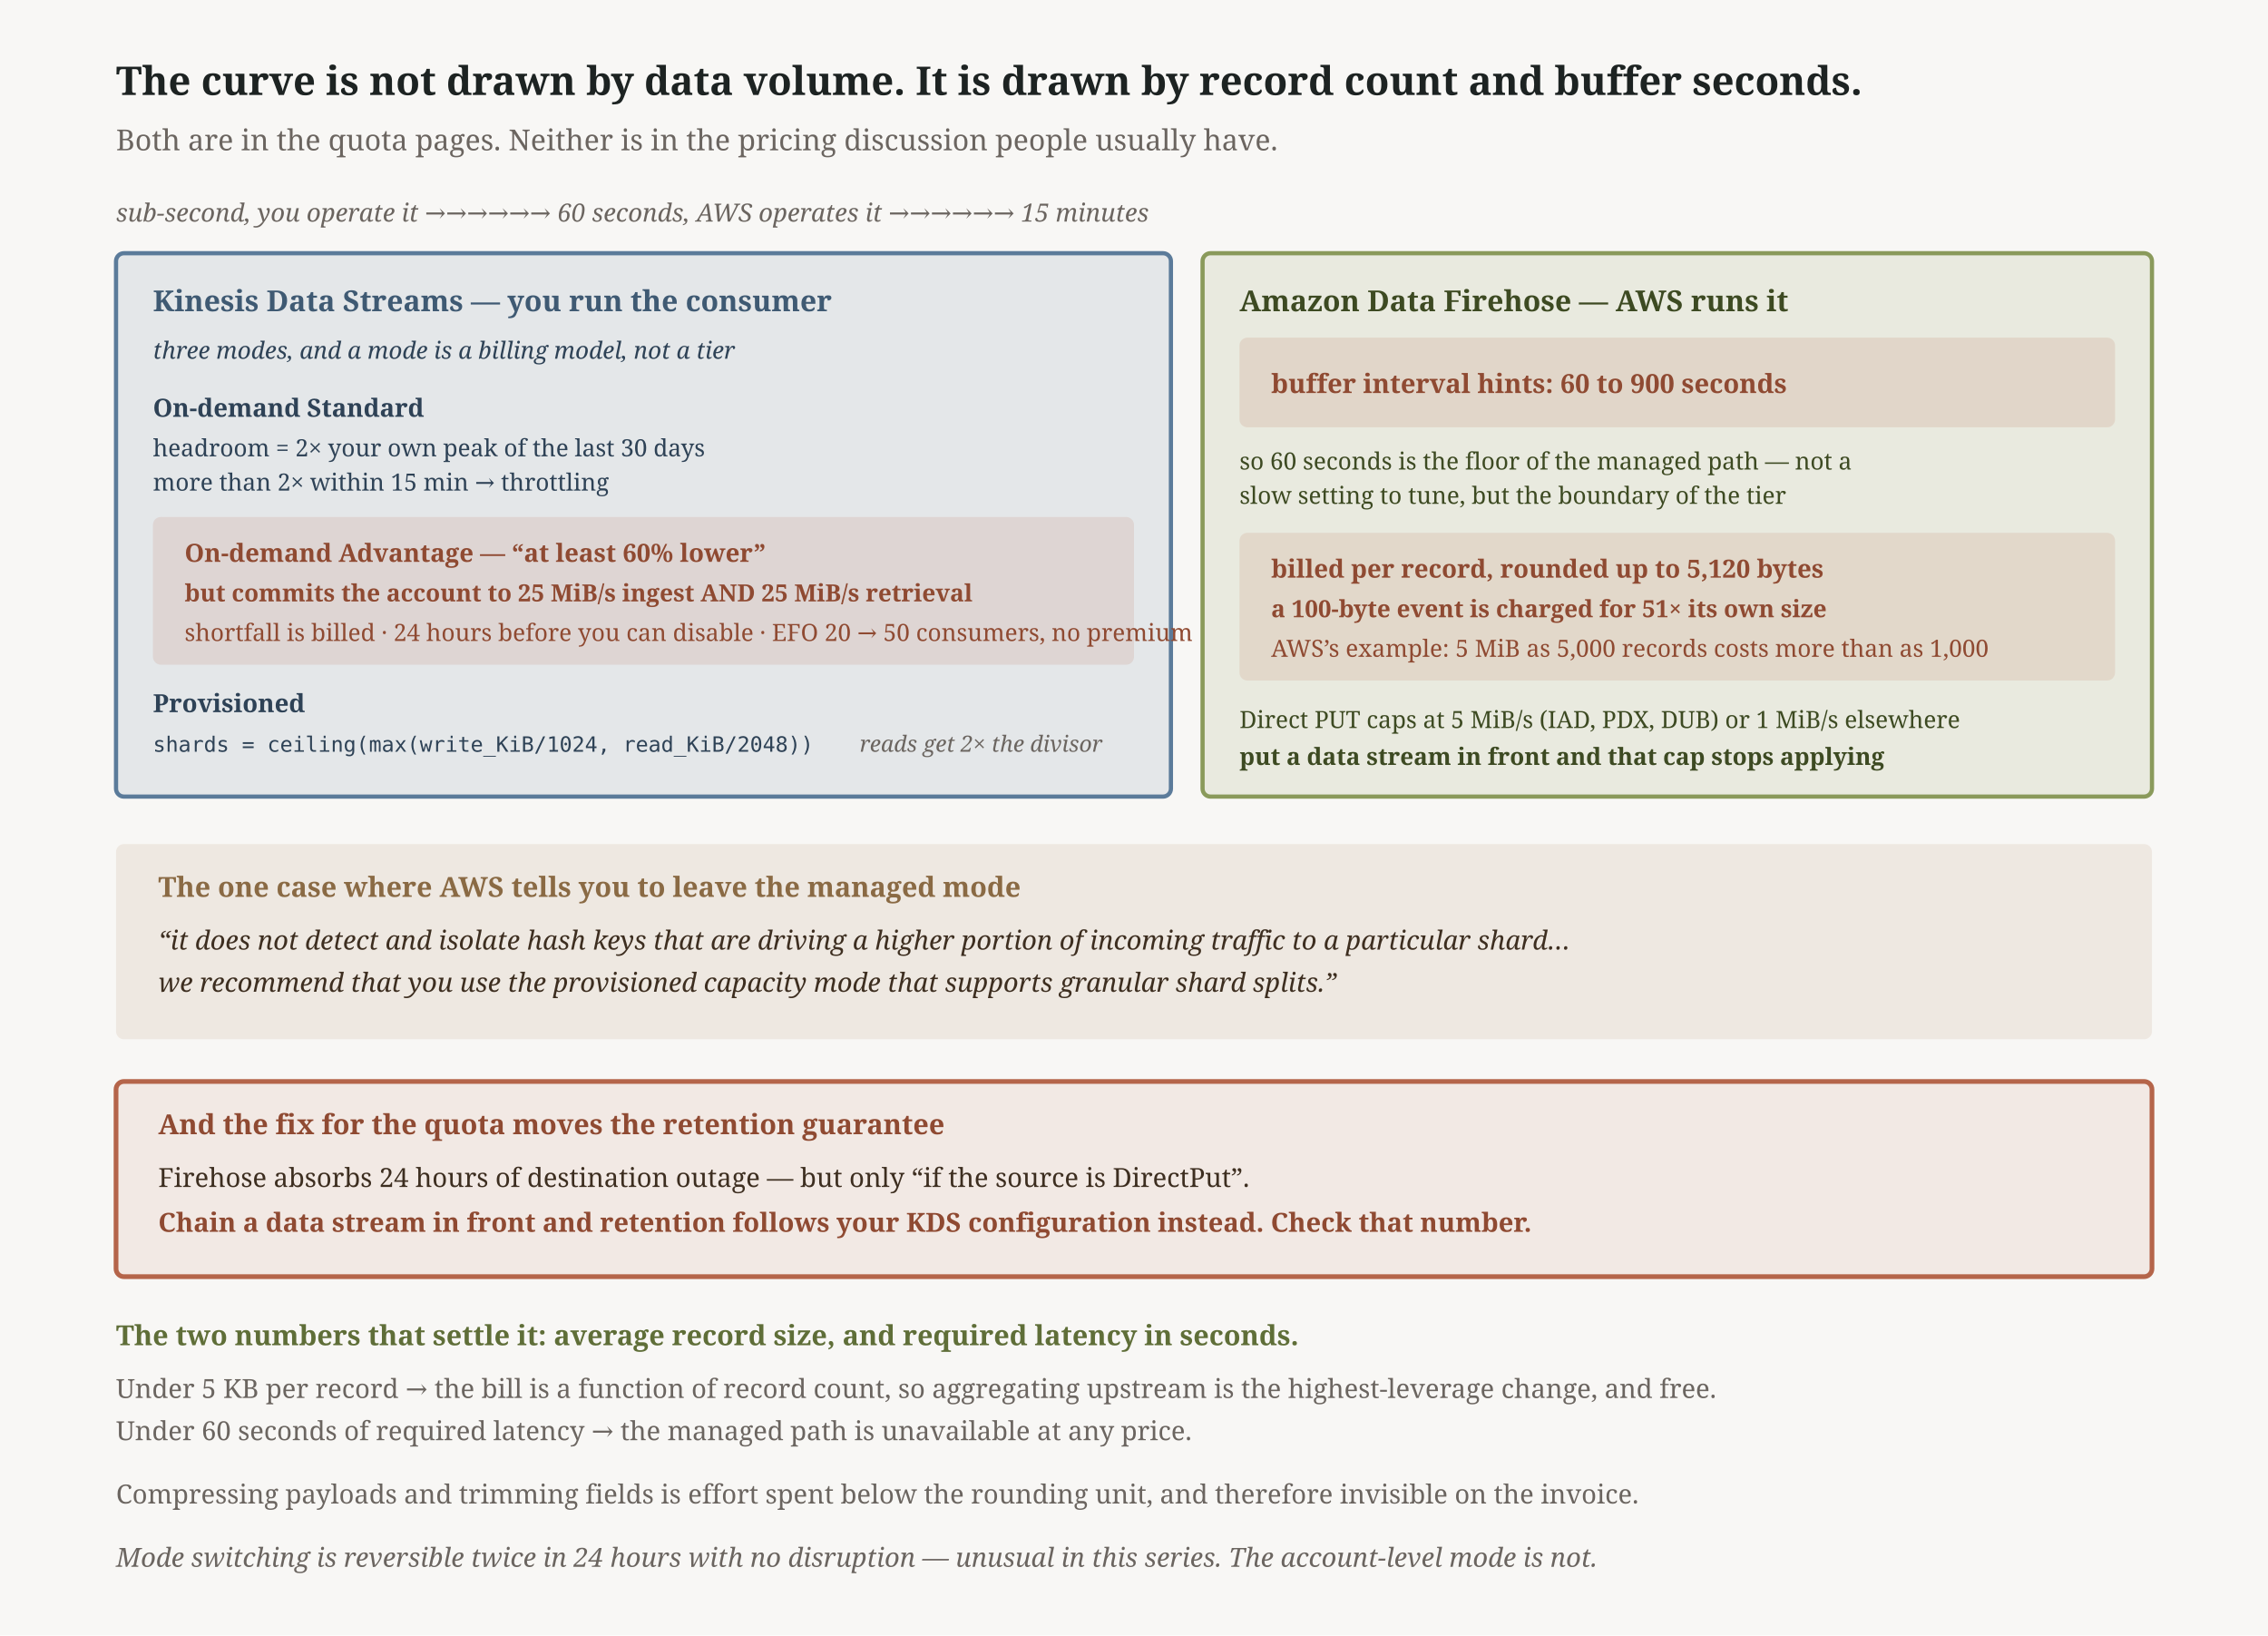
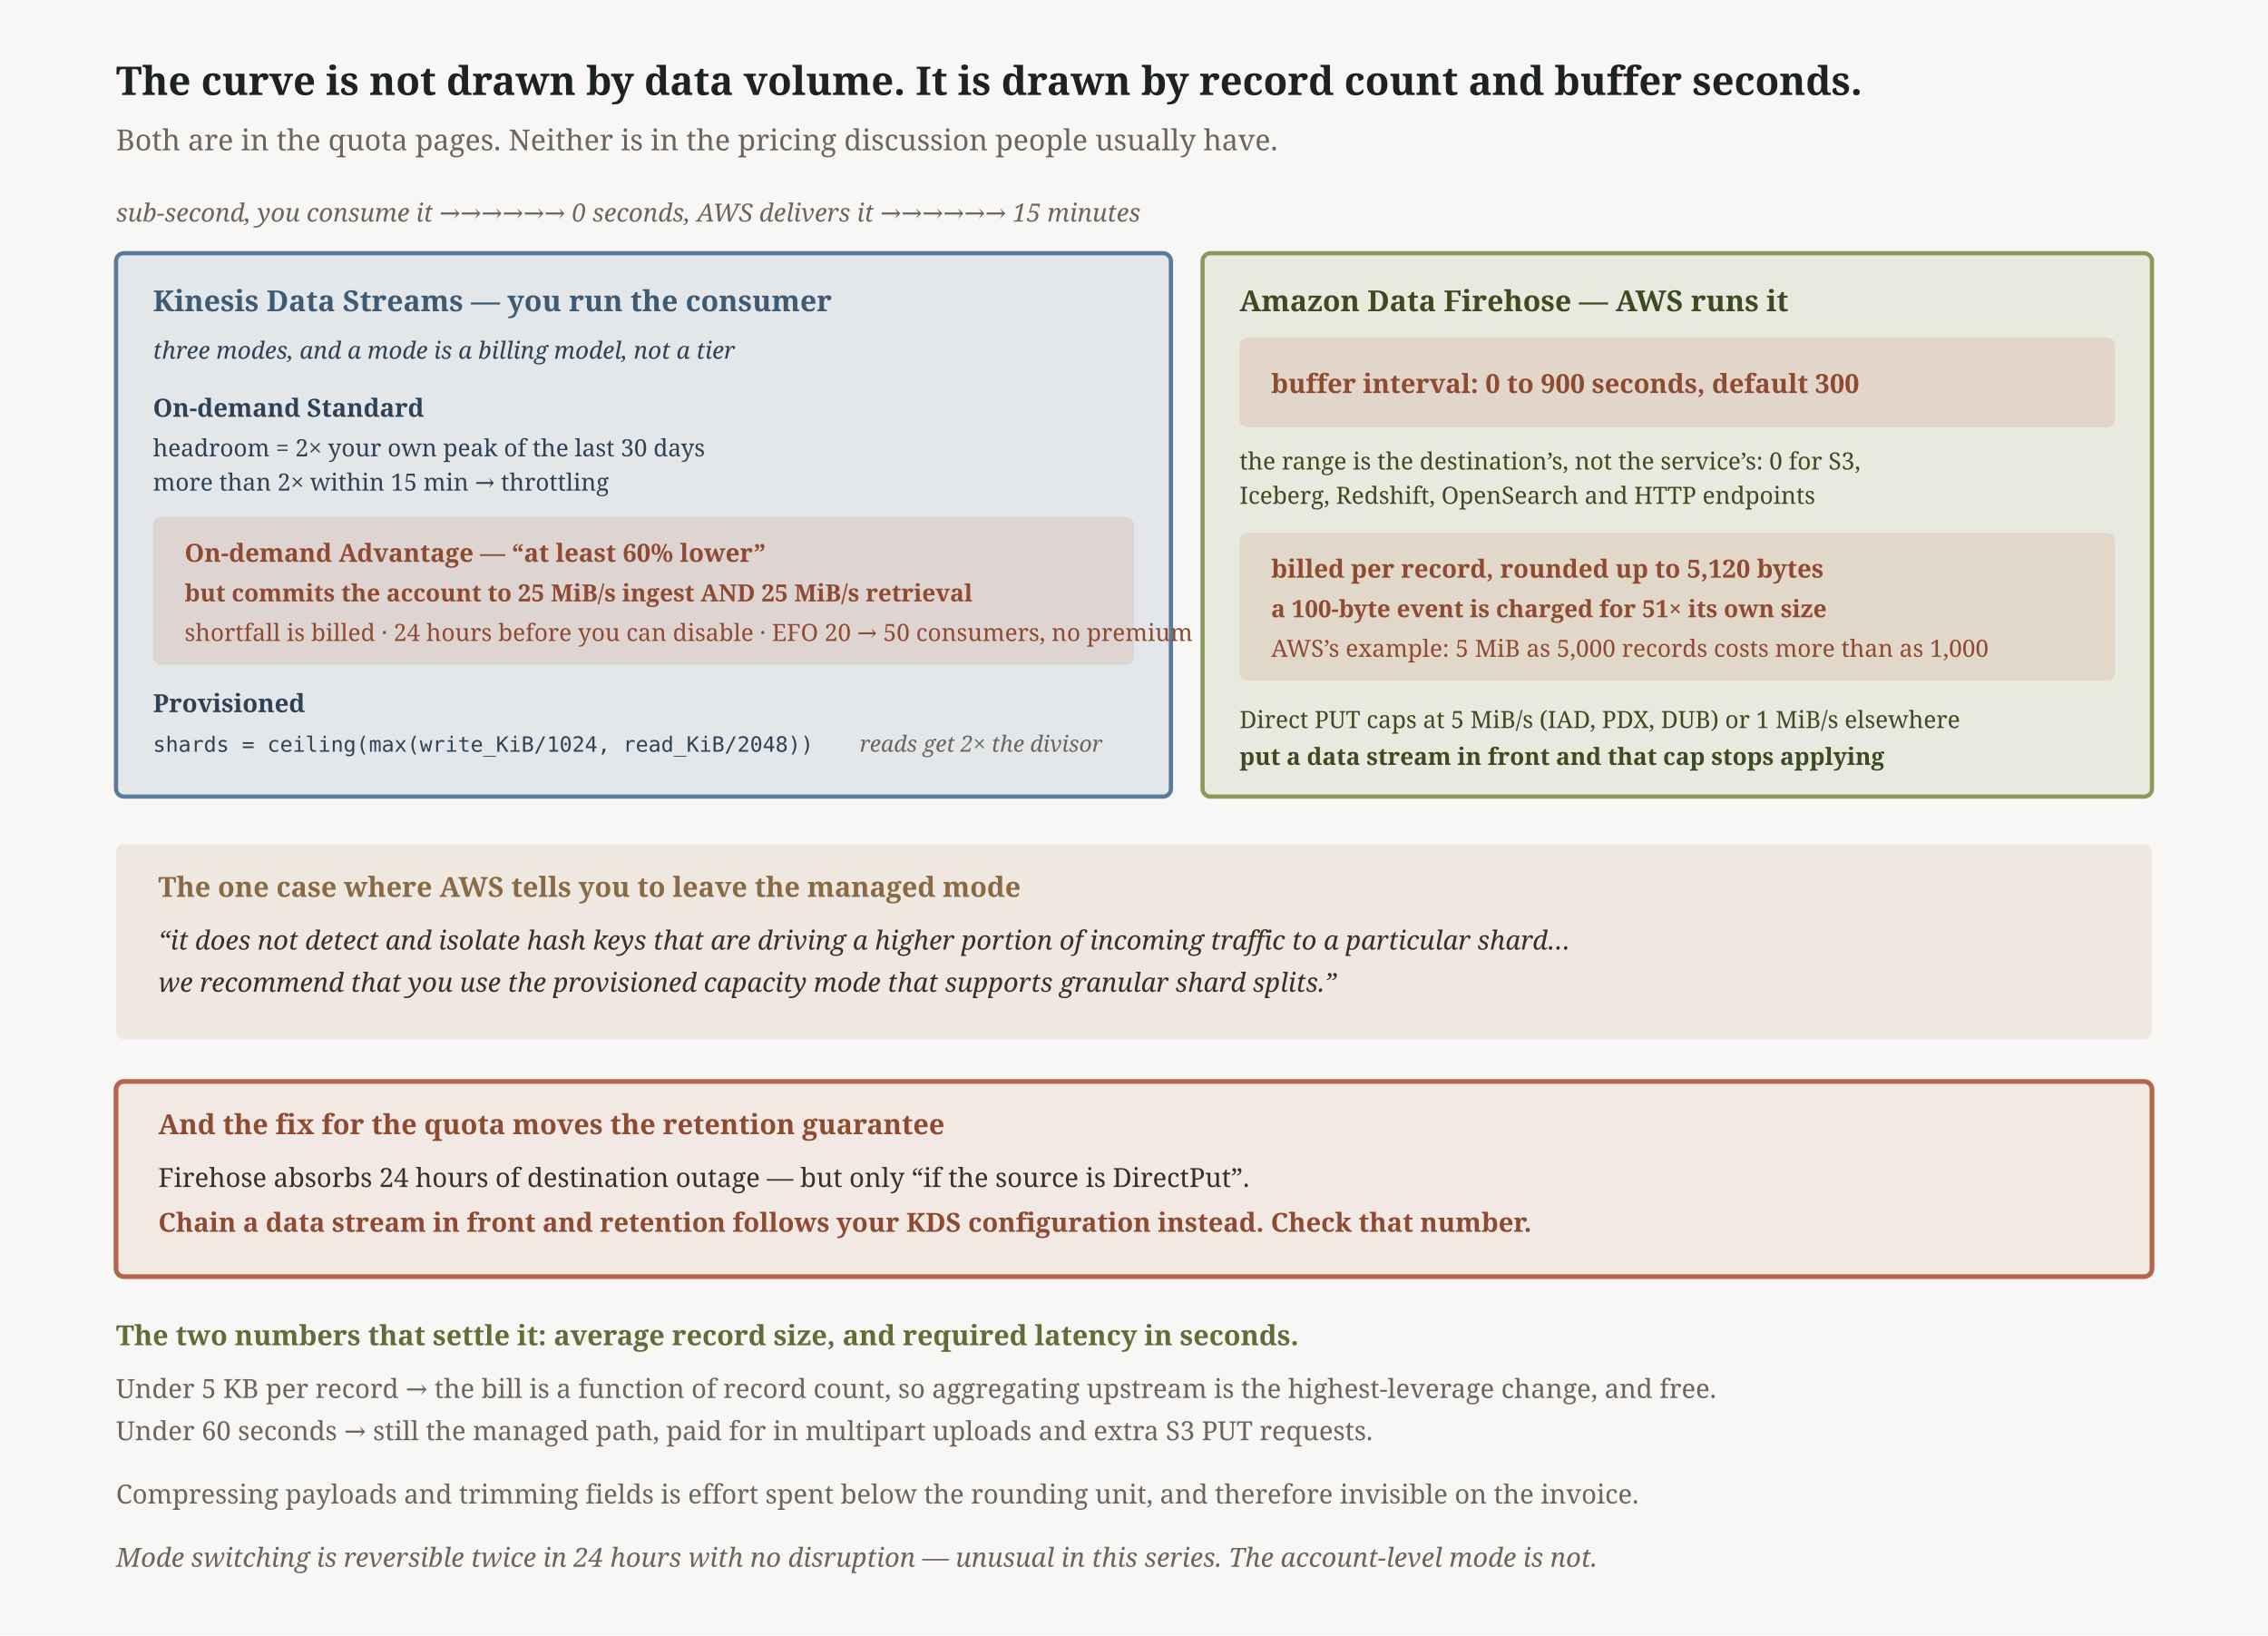
- <svg xmlns="http://www.w3.org/2000/svg" viewBox="0 0 860 620" style="width:100%;max-width:860px;" role="img" aria-label="Diagram: the latency and cost curve between streaming and batch on AWS, drawn from documented quotas rather than from data volume. At the low-latency end sits Kinesis Data Streams with a consumer application you operate yourself, reaching sub-second delivery. It offers three modes. On-demand Standard requires no capacity planning and accommodates up to double the peak write throughput observed in the previous thirty days, with write throttling possible if traffic more than doubles the previous peak within fifteen minutes. On-demand Advantage is an account-level mode where ingest, retrieval and extended retention are at least sixty percent lower than Standard and the per-stream fixed charge disappears, but enabling it commits the account to at least twenty-five mebibytes per second of ingest and twenty-five of retrieval, bills any shortfall at the discounted rate, and cannot be disabled for twenty-four hours; it also raises enhanced fan-out consumers from twenty to fifty per stream with no price premium. Provisioned mode requires specifying shards, sized by the formula ceiling of the maximum of incoming write bandwidth in kibibytes divided by 1024 and outgoing read bandwidth divided by 2048. A panel notes that on-demand splits shards evenly when traffic rises but explicitly does not detect or isolate hot hash keys, so AWS recommends provisioned mode for granular shard splits, and that a single partition key exceeding one megabyte per second or one thousand records per second will still throttle. At the managed end sits Amazon Data Firehose, whose buffer interval hints range from sixty seconds to nine hundred seconds, making sixty seconds the floor for the managed path. Firehose ingestion is billed by the number of records times each record's size rounded up to the nearest five kilobytes, which is 5,120 bytes, so a hundred-byte event is charged for more than fifty times its own size, and AWS's own example shows five mebibytes sent as five thousand records costing more than the same five mebibytes sent as one thousand records. A closing panel records the design consequence: optimise record count rather than payload size, write the latency requirement in seconds because sixty is the line that decides the architecture, and measure sustained throughput against the twenty-five mebibyte commitment before enabling the discount.">
+ <svg xmlns="http://www.w3.org/2000/svg" viewBox="0 0 860 620" style="width:100%;max-width:860px;" role="img" aria-label="Diagram: the latency and cost curve between streaming and batch on AWS, drawn from documented quotas rather than from data volume. At the low-latency end sits Kinesis Data Streams with a consumer application you operate yourself, reaching sub-second delivery. It offers three modes. On-demand Standard requires no capacity planning and accommodates up to double the peak write throughput observed in the previous thirty days, with write throttling possible if traffic more than doubles the previous peak within fifteen minutes. On-demand Advantage is an account-level mode where ingest, retrieval and extended retention are at least sixty percent lower than Standard and the per-stream fixed charge disappears, but enabling it commits the account to at least twenty-five mebibytes per second of ingest and twenty-five of retrieval, bills any shortfall at the discounted rate, and cannot be disabled for twenty-four hours; it also raises enhanced fan-out consumers from twenty to fifty per stream with no price premium. Provisioned mode requires specifying shards, sized by the formula ceiling of the maximum of incoming write bandwidth in kibibytes divided by 1024 and outgoing read bandwidth divided by 2048. A panel notes that on-demand splits shards evenly when traffic rises but explicitly does not detect or isolate hot hash keys, so AWS recommends provisioned mode for granular shard splits, and that a single partition key exceeding one megabyte per second or one thousand records per second will still throttle. At the managed end sits Amazon Data Firehose, whose buffer interval is documented as zero to nine hundred seconds with a default of three hundred, so the floor belongs to the destination rather than to the service and sub-minute delivery stays on the managed path at the cost of multipart uploads and extra S3 PUT requests. Firehose ingestion is billed by the number of records times each record's size rounded up to the nearest five kilobytes, which is 5,120 bytes, so a hundred-byte event is charged for more than fifty times its own size, and AWS's own example shows five mebibytes sent as five thousand records costing more than the same five mebibytes sent as one thousand records. A closing panel records the design consequence: optimise record count rather than payload size, check the buffering range for the destination you are writing to rather than assuming a service-wide floor, and measure sustained throughput against the twenty-five mebibyte commitment before enabling the discount.">
  <rect width="860" height="620" fill="#F8F7F5" />
  <text x="44" y="36" font-family="Georgia, serif" font-size="15" font-weight="bold" fill="#1D2322">The curve is not drawn by data volume. It is drawn by record count and buffer seconds.</text>
  <text x="44" y="57" font-family="Georgia, serif" font-size="11" fill="#6B6560">Both are in the quota pages. Neither is in the pricing discussion people usually have.</text>
-   <text x="44" y="84" font-family="Georgia, serif" font-size="9.5" font-style="italic" fill="#6B6560">sub-second, you operate it →→→→→→ 60 seconds, AWS operates it →→→→→→ 15 minutes</text>
+   <text x="44" y="84" font-family="Georgia, serif" font-size="9.5" font-style="italic" fill="#6B6560">sub-second, you consume it →→→→→→ 0 seconds, AWS delivers it →→→→→→ 15 minutes</text>
  <rect x="44" y="96" width="400" height="206" rx="3" fill="#5B7B9A" opacity="0.13" />
  <rect x="44" y="96" width="400" height="206" rx="3" fill="none" stroke="#5B7B9A" stroke-width="1.6" />
  <text x="58" y="118" font-family="Georgia, serif" font-size="11" font-weight="bold" fill="#3F5A73">Kinesis Data Streams — you run the consumer</text>
  <text x="58" y="136" font-family="Georgia, serif" font-size="9" font-style="italic" fill="#2E4256">three modes, and a mode is a billing model, not a tier</text>
  <text x="58" y="158" font-family="Georgia, serif" font-size="9.5" font-weight="bold" fill="#2E4256">On-demand Standard</text>
  <text x="58" y="173" font-family="Georgia, serif" font-size="9" fill="#2E4256">headroom = 2× your own peak of the last 30 days</text>
  <text x="58" y="186" font-family="Georgia, serif" font-size="9" fill="#2E4256">more than 2× within 15 min → throttling</text>
  <rect x="58" y="196" width="372" height="56" rx="3" fill="#B5654A" opacity="0.14" />
  <text x="70" y="213" font-family="Georgia, serif" font-size="9.5" font-weight="bold" fill="#8F4A32">On-demand Advantage — “at least 60% lower”</text>
  <text x="70" y="228" font-family="Georgia, serif" font-size="9" font-weight="bold" fill="#8F4A32">but commits the account to 25 MiB/s ingest AND 25 MiB/s retrieval</text>
  <text x="70" y="243" font-family="Georgia, serif" font-size="9" fill="#8F4A32">shortfall is billed · 24 hours before you can disable · EFO 20 → 50 consumers, no premium</text>
  <text x="58" y="270" font-family="Georgia, serif" font-size="9.5" font-weight="bold" fill="#2E4256">Provisioned</text>
  <text x="58" y="285" font-family="Consolas, monospace" font-size="8" fill="#2E4256">shards = ceiling(max(write_KiB/1024, read_KiB/2048))</text>
  <text x="326" y="285" font-family="Georgia, serif" font-size="8.5" font-style="italic" fill="#6B6560">reads get 2× the divisor</text>
  <rect x="456" y="96" width="360" height="206" rx="3" fill="#8A9A5B" opacity="0.14" />
  <rect x="456" y="96" width="360" height="206" rx="3" fill="none" stroke="#8A9A5B" stroke-width="1.6" />
  <text x="470" y="118" font-family="Georgia, serif" font-size="11" font-weight="bold" fill="#3D4A22">Amazon Data Firehose — AWS runs it</text>
  <rect x="470" y="128" width="332" height="34" rx="3" fill="#B5654A" opacity="0.15" />
-   <text x="482" y="149" font-family="Georgia, serif" font-size="10" font-weight="bold" fill="#8F4A32">buffer interval hints: 60 to 900 seconds</text>
-   <text x="470" y="178" font-family="Georgia, serif" font-size="9" fill="#3D4A22">so 60 seconds is the floor of the managed path — not a</text>
-   <text x="470" y="191" font-family="Georgia, serif" font-size="9" fill="#3D4A22">slow setting to tune, but the boundary of the tier</text>
+   <text x="482" y="149" font-family="Georgia, serif" font-size="10" font-weight="bold" fill="#8F4A32">buffer interval: 0 to 900 seconds, default 300</text>
+   <text x="470" y="178" font-family="Georgia, serif" font-size="9" fill="#3D4A22">the range is the destination’s, not the service’s: 0 for S3,</text>
+   <text x="470" y="191" font-family="Georgia, serif" font-size="9" fill="#3D4A22">Iceberg, Redshift, OpenSearch and HTTP endpoints</text>
  <rect x="470" y="202" width="332" height="56" rx="3" fill="#B5654A" opacity="0.14" />
  <text x="482" y="219" font-family="Georgia, serif" font-size="9.5" font-weight="bold" fill="#8F4A32">billed per record, rounded up to 5,120 bytes</text>
  <text x="482" y="234" font-family="Georgia, serif" font-size="9" font-weight="bold" fill="#8F4A32">a 100-byte event is charged for 51× its own size</text>
  <text x="482" y="249" font-family="Georgia, serif" font-size="9" fill="#8F4A32">AWS’s example: 5 MiB as 5,000 records costs more than as 1,000</text>
  <text x="470" y="276" font-family="Georgia, serif" font-size="9" fill="#3D4A22">Direct PUT caps at 5 MiB/s (IAD, PDX, DUB) or 1 MiB/s elsewhere</text>
  <text x="470" y="290" font-family="Georgia, serif" font-size="9" font-weight="bold" fill="#3D4A22">put a data stream in front and that cap stops applying</text>
  <rect x="44" y="320" width="772" height="74" rx="3" fill="#C4A484" opacity="0.18" />
  <text x="60" y="340" font-family="Georgia, serif" font-size="10.5" font-weight="bold" fill="#8A6A44">The one case where AWS tells you to leave the managed mode</text>
  <text x="60" y="360" font-family="Georgia, serif" font-size="10" font-style="italic" fill="#3D2E20">“it does not detect and isolate hash keys that are driving a higher portion of incoming traffic to a particular shard…</text>
  <text x="60" y="376" font-family="Georgia, serif" font-size="10" font-style="italic" fill="#3D2E20">we recommend that you use the provisioned capacity mode that supports granular shard splits.”</text>
  <rect x="44" y="410" width="772" height="74" rx="3" fill="#B5654A" opacity="0.10" />
  <rect x="44" y="410" width="772" height="74" rx="3" fill="none" stroke="#B5654A" stroke-width="1.8" />
  <text x="60" y="430" font-family="Georgia, serif" font-size="10.5" font-weight="bold" fill="#8F4A32">And the fix for the quota moves the retention guarantee</text>
  <text x="60" y="450" font-family="Georgia, serif" font-size="10" fill="#3D2E20">Firehose absorbs 24 hours of destination outage — but only “if the source is DirectPut”.</text>
  <text x="60" y="467" font-family="Georgia, serif" font-size="10" font-weight="bold" fill="#8F4A32">Chain a data stream in front and retention follows your KDS configuration instead. Check that number.</text>
  <text x="44" y="510" font-family="Georgia, serif" font-size="10.5" font-weight="bold" fill="#5F6E38">The two numbers that settle it: average record size, and required latency in seconds.</text>
  <text x="44" y="530" font-family="Georgia, serif" font-size="10" fill="#6B6560">Under 5 KB per record → the bill is a function of record count, so aggregating upstream is the highest-leverage change, and free.</text>
-   <text x="44" y="546" font-family="Georgia, serif" font-size="10" fill="#6B6560">Under 60 seconds of required latency → the managed path is unavailable at any price.</text>
+   <text x="44" y="546" font-family="Georgia, serif" font-size="10" fill="#6B6560">Under 60 seconds → still the managed path, paid for in multipart uploads and extra S3 PUT requests.</text>
  <text x="44" y="570" font-family="Georgia, serif" font-size="10" fill="#6B6560">Compressing payloads and trimming fields is effort spent below the rounding unit, and therefore invisible on the invoice.</text>
  <text x="44" y="594" font-family="Georgia, serif" font-size="10" font-style="italic" fill="#6B6560">Mode switching is reversible twice in 24 hours with no disruption — unusual in this series. The account-level mode is not.</text>
</svg>
